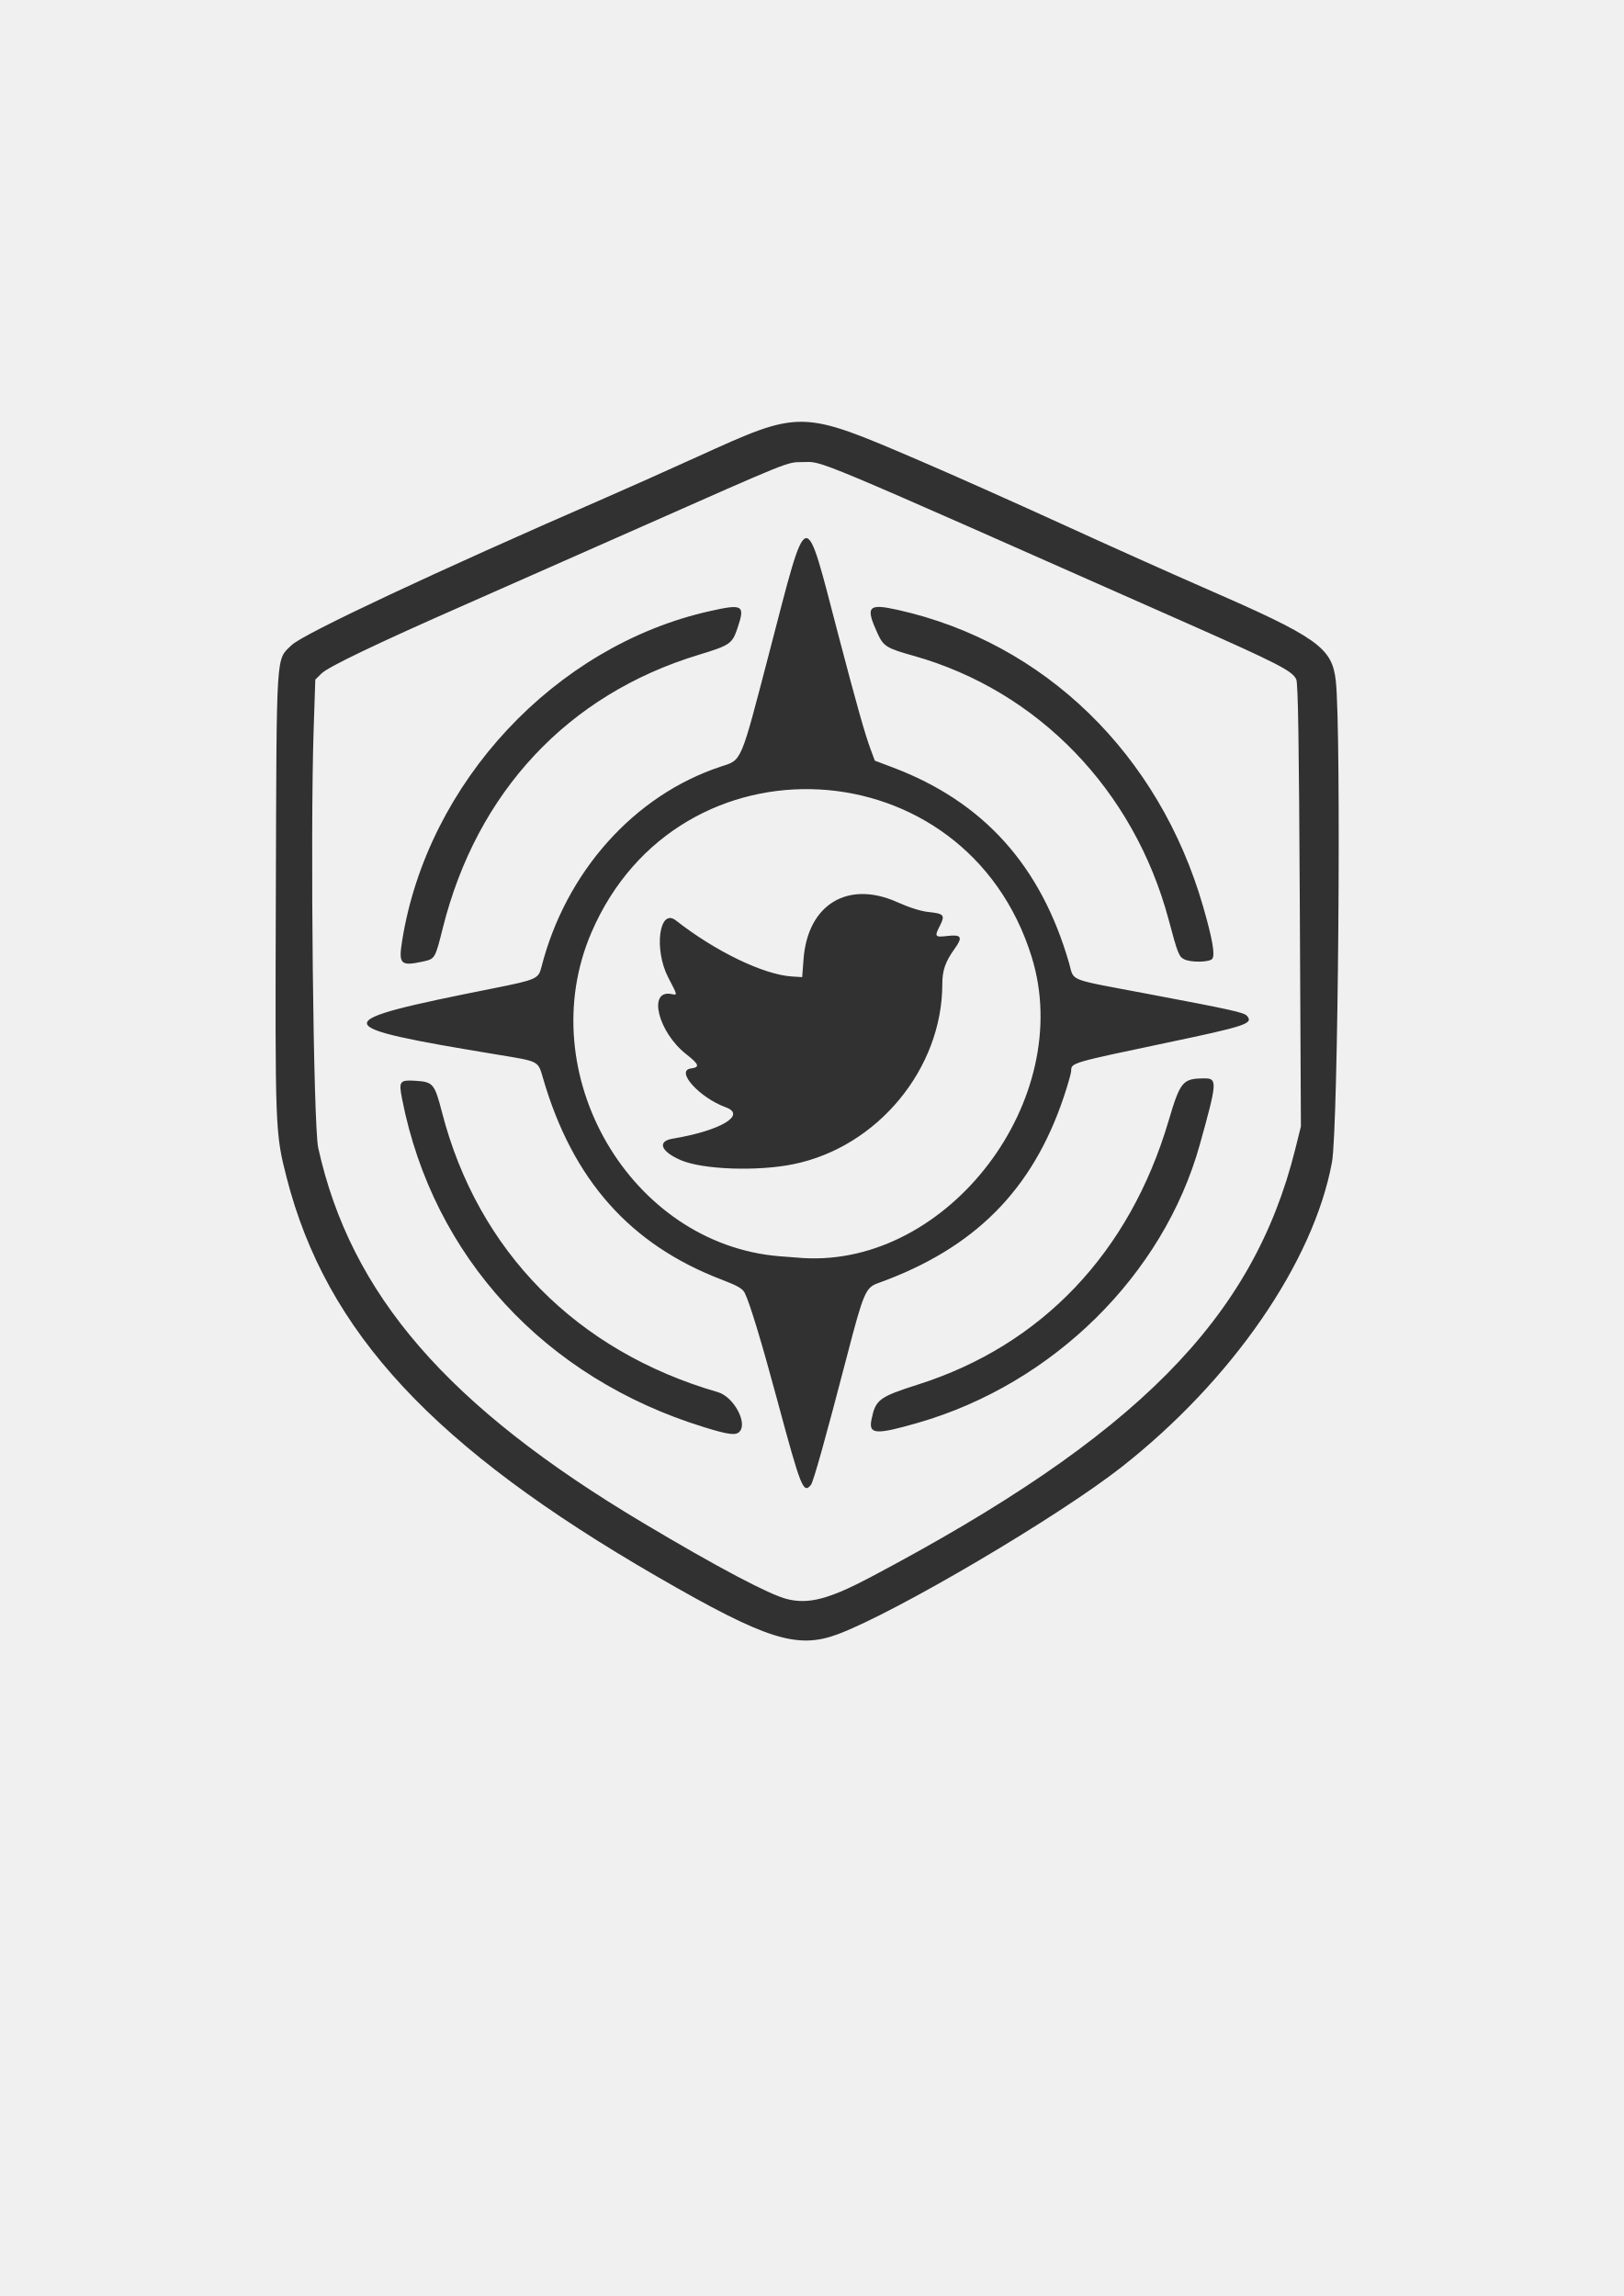
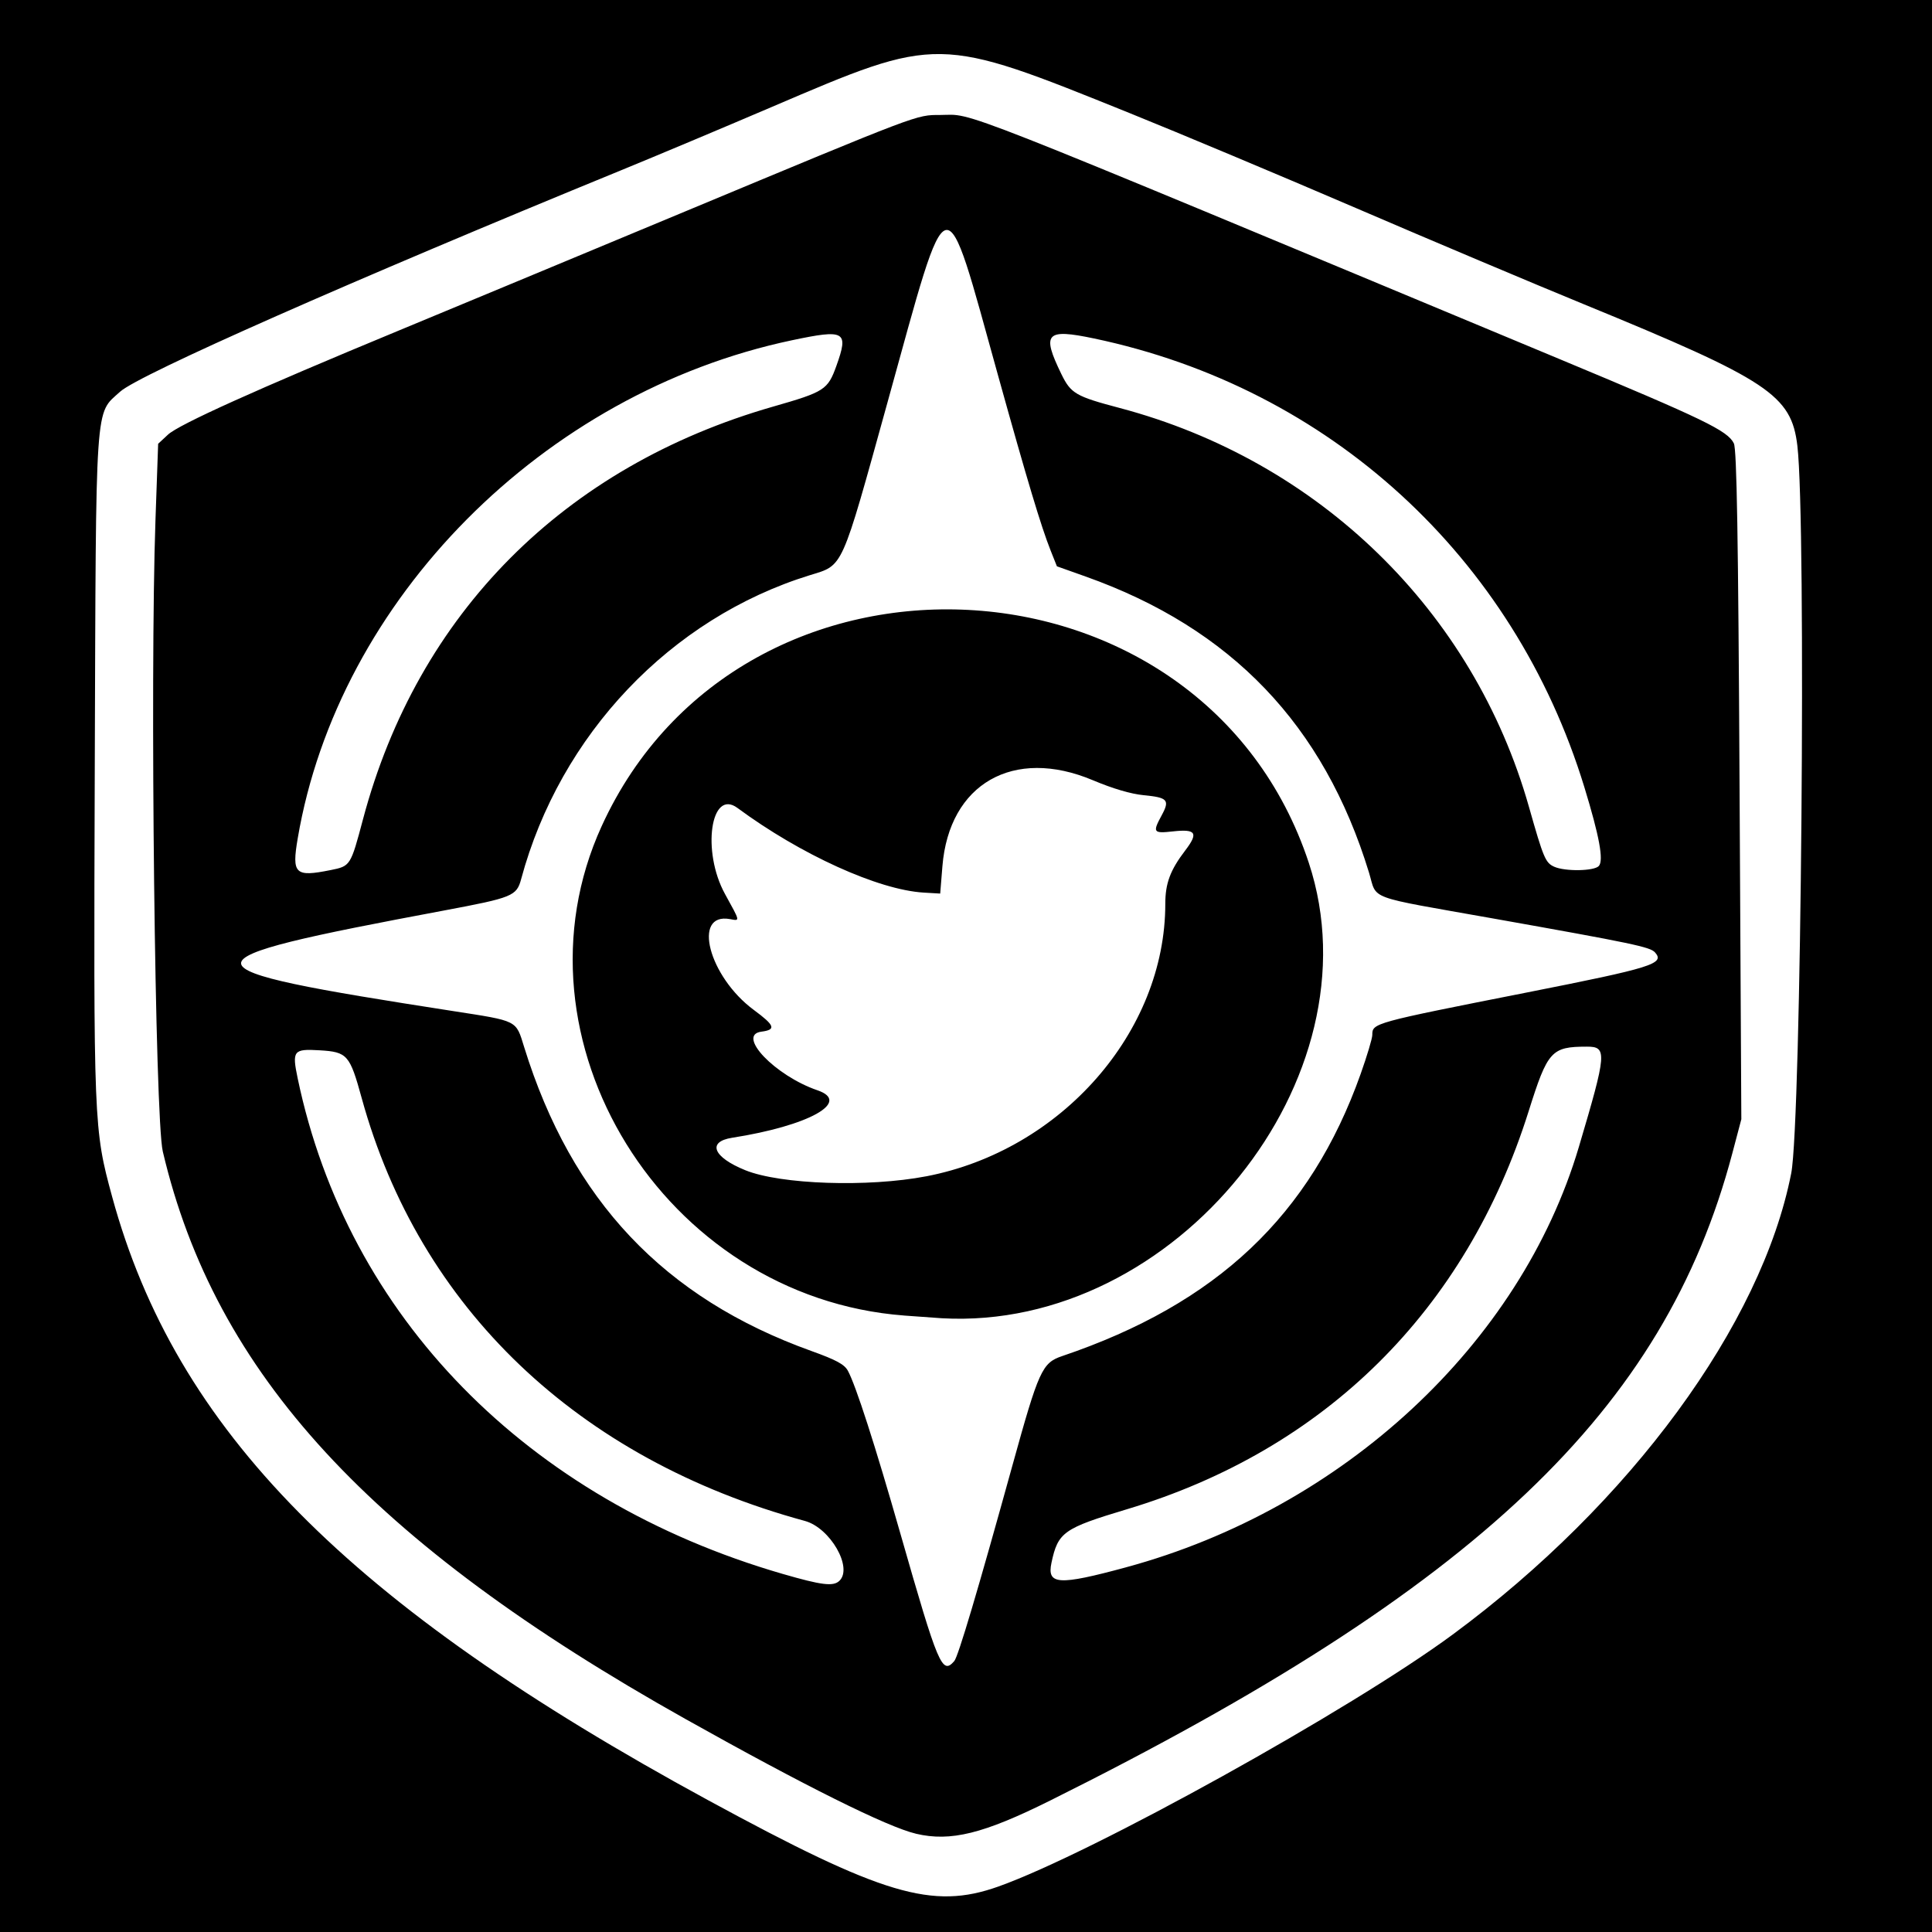
- <svg xmlns="http://www.w3.org/2000/svg" width="210mm" height="297mm" viewBox="0 0 210 297" version="1.1" id="svg1">
+ <svg xmlns="http://www.w3.org/2000/svg" width="90mm" height="90mm" viewBox="0 0 90 90" version="1.1" id="svg1">
  <defs id="defs1" />
  <g id="layer1">
-     <path d="m 108.416,211.375 c 7.527,-2.839 28.425,-15.157 36.607,-21.577 14.299,-11.22 24.857,-26.512 27.247,-39.463 0.809,-4.385 1.218,-55.73 0.496,-62.245 -0.482,-4.346 -2.304,-5.631 -17.159,-12.105 -4.075,-1.776 -12.349,-5.488 -18.389,-8.25 -6.039,-2.762 -14.254,-6.425 -18.256,-8.14 -15.473,-6.633 -15.307,-6.63 -28.84,-0.478 -3.856,1.753 -9.274,4.172 -12.039,5.375 -21.727,9.455 -38.871,17.507 -40.365,18.957 -2.047,1.986 -1.938,0.292 -2.042,31.968 -0.101,30.767 -0.087,31.128 1.395,36.909 5.123,19.981 18.985,34.901 48.004,51.664 14.068,8.126 18.041,9.383 23.34,7.385 z m -6.615,-4.524 c -2.31,-0.577 -8.943,-4.085 -18.558,-9.814 -25.365,-15.114 -37.885,-29.563 -42.09,-48.573 -0.627,-2.834 -1.038,-40.48 -0.59,-54.011 l 0.217,-6.544 0.793,-0.784 c 0.88,-0.87 7.12,-3.861 18.52,-8.878 4.075,-1.793 14.314,-6.319 22.754,-10.057 19.45,-8.614 18.94,-8.409 20.902,-8.417 2.845,-0.012 -0.331,-1.342 49.853,20.883 11.664,5.165 13.549,6.134 14.048,7.22 0.235,0.512 0.352,7.952 0.459,29.261 l 0.143,28.575 -0.724,2.91 c -5.47,21.997 -20.546,37.201 -54.915,55.383 -5.385,2.849 -8.02,3.542 -10.81,2.845 z m 3.079,-14.771 c 0.317,-0.387 1.894,-6.024 4.681,-16.735 2.122,-8.155 2.392,-8.786 4.005,-9.366 12.469,-4.484 19.984,-12.032 24.034,-24.137 0.517,-1.546 0.941,-3.05 0.941,-3.341 0,-1.019 0.038,-1.03 12.435,-3.633 10.128,-2.127 11.134,-2.461 10.33,-3.43 -0.391,-0.471 -1.77,-0.779 -13.022,-2.905 -10.392,-1.963 -9.324,-1.544 -10.011,-3.932 -3.634,-12.631 -11.083,-20.901 -22.814,-25.332 l -2.313,-0.874 -0.509,-1.362 c -0.76,-2.031 -1.876,-5.983 -4.224,-14.953 -4.427,-16.914 -3.865,-17.056 -8.897,2.249 -3.785,14.522 -3.535,13.93 -6.268,14.828 -11.209,3.683 -20.107,13.64 -23.239,26.004 -0.367,1.449 -0.688,1.588 -6.212,2.688 -21.916,4.367 -21.877,4.873 0.661,8.593 5.339,0.881 5.111,0.759 5.793,3.098 3.822,13.106 11.263,21.475 23.117,26 2.005,0.765 2.665,1.145 2.945,1.692 0.641,1.253 2.188,6.352 4.228,13.934 3.05,11.335 3.358,12.111 4.338,10.914 z m -4.042,-29.575 c -19.339,-1.564 -32.181,-23.648 -24.35,-41.874 11.269,-26.229 48.469,-24.174 56.942,3.146 5.706,18.398 -10.744,40.087 -29.549,38.96 -0.364,-0.022 -1.733,-0.126 -3.043,-0.232 z m 1.78,-11.911 c 10.883,-2.218 19.255,-12.355 19.255,-23.314 0,-1.76 0.397,-2.889 1.607,-4.575 1.077,-1.5 0.869,-1.847 -0.981,-1.63 -1.604,0.189 -1.666,0.094 -0.91,-1.386 0.661,-1.296 0.478,-1.513 -1.446,-1.709 -1.033,-0.105 -2.483,-0.559 -4.101,-1.283 -6.389,-2.859 -11.576,0.293 -12.115,7.363 l -0.178,2.337 -1.323,-0.083 c -3.659,-0.229 -9.92,-3.253 -15.003,-7.245 -2.152,-1.69 -2.89,3.717 -1.004,7.361 1.251,2.417 1.231,2.311 0.397,2.152 -3.064,-0.586 -1.701,4.926 1.921,7.772 1.703,1.338 1.82,1.694 0.613,1.861 -2.04,0.282 1.103,3.774 4.518,5.019 2.743,1 -0.702,3.035 -6.872,4.06 -2.042,0.339 -1.537,1.662 1.061,2.78 2.84,1.222 9.884,1.473 14.561,0.52 z m -6.992,34.62 c 1.117,-1.117 -0.733,-4.539 -2.774,-5.13 -18.274,-5.288 -31.037,-18.232 -35.683,-36.188 -0.96,-3.708 -1.156,-3.945 -3.388,-4.087 -2.115,-0.135 -2.233,0.026 -1.765,2.408 4.005,20.36 18.446,36.045 39.032,42.393 3.152,0.972 4.086,1.095 4.577,0.604 z m 23.086,-1.163 c 17.475,-5.031 31.748,-19.11 36.454,-35.958 2.258,-8.082 2.297,-8.6 0.647,-8.597 -2.86,0.004 -3.152,0.35 -4.691,5.543 -5.038,17.01 -16.379,28.95 -32.332,34.039 -5.118,1.633 -5.559,1.965 -6.082,4.58 -0.38,1.9 0.556,1.961 6.003,0.393 z M 54.657,124.39 c 1.61,-0.345 1.612,-0.349 2.618,-4.366 4.406,-17.59 16.184,-30.176 33.037,-35.303 4.118,-1.253 4.383,-1.435 5.072,-3.474 1.007,-2.981 0.715,-3.16 -3.587,-2.195 -20.012,4.488 -36.517,22.175 -39.785,42.633 -0.486,3.039 -0.214,3.318 2.644,2.705 z m 102.122,-0.354 c 0.4,-0.482 0.042,-2.544 -1.17,-6.753 -5.68,-19.716 -20.527,-34.155 -39.47,-38.385 -3.885,-0.867 -4.241,-0.457 -2.641,3.039 0.764,1.668 1.157,1.912 4.669,2.898 16.088,4.518 28.509,17.376 32.982,34.141 1.17,4.385 1.328,4.783 2.028,5.122 0.875,0.423 3.233,0.383 3.602,-0.062 z" style="fill:#313132;stroke-width:0.265" id="path1" />
+     <rect style="fill:#000000;stroke-width:0.334" id="rect2" width="90.807" height="90.297" x="-0.637" y="-5.4096736e-09" />
+     <path d="m 46.499,87.885 c 4.355,-1.545 16.446,-8.251 21.179,-11.746 8.273,-6.108 14.381,-14.433 15.764,-21.483 0.468,-2.387 0.705,-30.338 0.287,-33.885 -0.279,-2.366 -1.333,-3.065 -9.928,-6.59 -2.357,-0.967 -7.145,-2.987 -10.639,-4.491 -3.494,-1.503 -8.247,-3.497 -10.562,-4.431 -8.952,-3.611 -8.856,-3.609 -16.685,-0.26 -2.231,0.954 -5.365,2.271 -6.965,2.926 C 16.379,13.074 6.461,17.456 5.596,18.246 c -1.184,1.081 -1.121,0.159 -1.181,17.403 -0.058,16.749 -0.05,16.945 0.807,20.092 2.964,10.877 10.984,18.999 27.773,28.124 8.139,4.424 10.438,5.108 13.504,4.02 z m -3.827,-2.463 C 41.335,85.108 37.498,83.199 31.935,80.08 17.26,71.852 10.016,63.987 7.583,53.638 7.221,52.095 6.983,31.602 7.242,24.236 l 0.125,-3.563 0.459,-0.427 c 0.509,-0.474 4.119,-2.102 10.715,-4.833 2.357,-0.976 8.281,-3.44 13.165,-5.475 11.253,-4.689 10.958,-4.578 12.093,-4.582 1.646,-0.006 -0.191,-0.731 28.843,11.368 6.748,2.812 7.839,3.339 8.128,3.931 0.136,0.278 0.204,4.329 0.265,15.929 l 0.083,15.555 -0.419,1.584 C 77.533,65.699 68.811,73.976 48.926,83.874 c -3.115,1.551 -4.64,1.928 -6.254,1.549 z m 1.781,-8.041 c 0.183,-0.211 1.096,-3.279 2.708,-9.11 1.228,-4.439 1.384,-4.783 2.317,-5.099 7.214,-2.441 11.562,-6.55 13.905,-13.14 0.299,-0.842 0.544,-1.66 0.544,-1.819 0,-0.555 0.022,-0.561 7.195,-1.978 5.86,-1.158 6.442,-1.34 5.976,-1.867 C 76.872,44.113 76.075,43.946 69.565,42.788 63.553,41.72 64.17,41.948 63.773,40.648 61.67,33.772 57.361,29.27 50.573,26.857 l -1.338,-0.476 -0.295,-0.741 c -0.44,-1.106 -1.086,-3.257 -2.444,-8.14 -2.561,-9.207 -2.236,-9.285 -5.147,1.224 -2.19,7.905 -2.045,7.583 -3.627,8.072 -6.485,2.005 -11.633,7.425 -13.445,14.156 -0.212,0.789 -0.398,0.864 -3.594,1.463 -12.68,2.377 -12.657,2.653 0.383,4.678 3.089,0.48 2.957,0.413 3.352,1.686 2.211,7.135 6.517,11.69 13.375,14.154 1.16,0.417 1.542,0.623 1.704,0.921 0.371,0.682 1.266,3.458 2.446,7.585 1.764,6.17 1.943,6.593 2.51,5.941 z M 42.114,61.282 C 30.926,60.43 23.496,48.409 28.027,38.487 34.546,24.209 56.069,25.328 60.971,40.2 c 3.301,10.015 -6.216,21.822 -17.096,21.209 -0.21,-0.012 -1.003,-0.069 -1.76,-0.126 z m 1.03,-6.484 c 6.296,-1.207 11.14,-6.726 11.14,-12.692 0,-0.958 0.23,-1.573 0.93,-2.49 0.623,-0.817 0.503,-1.005 -0.568,-0.887 -0.928,0.103 -0.964,0.051 -0.527,-0.755 0.383,-0.706 0.277,-0.823 -0.836,-0.93 -0.598,-0.057 -1.437,-0.304 -2.373,-0.698 -3.696,-1.556 -6.697,0.16 -7.009,4.008 l -0.103,1.272 -0.765,-0.045 c -2.117,-0.125 -5.739,-1.771 -8.68,-3.944 -1.245,-0.92 -1.672,2.024 -0.581,4.007 0.724,1.316 0.712,1.258 0.23,1.171 -1.772,-0.319 -0.984,2.681 1.112,4.231 0.985,0.728 1.053,0.922 0.355,1.013 -1.18,0.154 0.638,2.055 2.614,2.732 1.587,0.544 -0.406,1.652 -3.976,2.21 -1.182,0.185 -0.889,0.905 0.614,1.513 1.643,0.665 5.719,0.802 8.424,0.283 z M 39.099,73.644 C 39.745,73.036 38.675,71.173 37.494,70.851 26.921,67.973 19.537,60.926 16.849,51.152 16.294,49.133 16.18,49.004 14.889,48.927 c -1.224,-0.073 -1.292,0.014 -1.021,1.311 2.317,11.084 10.672,19.622 22.582,23.078 1.824,0.529 2.364,0.596 2.648,0.329 z m 13.357,-0.633 c 10.11,-2.739 18.368,-10.403 21.091,-19.574 1.306,-4.4 1.329,-4.682 0.374,-4.68 -1.654,0.002 -1.824,0.191 -2.714,3.018 -2.915,9.26 -9.476,15.759 -18.706,18.53 -2.961,0.889 -3.216,1.07 -3.519,2.493 -0.22,1.034 0.321,1.068 3.473,0.214 z M 15.397,40.533 c 0.931,-0.188 0.933,-0.19 1.515,-2.377 2.549,-9.575 9.363,-16.427 19.114,-19.218 2.382,-0.682 2.536,-0.781 2.935,-1.891 0.582,-1.623 0.414,-1.72 -2.075,-1.195 -11.578,2.443 -21.127,12.072 -23.018,23.208 -0.281,1.655 -0.124,1.806 1.53,1.472 z m 59.084,-0.193 c 0.231,-0.262 0.024,-1.385 -0.677,-3.676 -3.286,-10.733 -11.876,-18.593 -22.835,-20.896 -2.248,-0.472 -2.454,-0.249 -1.528,1.655 0.442,0.908 0.669,1.041 2.701,1.578 9.308,2.46 16.494,9.459 19.082,18.585 0.677,2.387 0.768,2.604 1.173,2.788 0.506,0.23 1.871,0.208 2.084,-0.034 z" style="fill:#ffffff;stroke-width:0.148" id="path1" />
  </g>
</svg>
